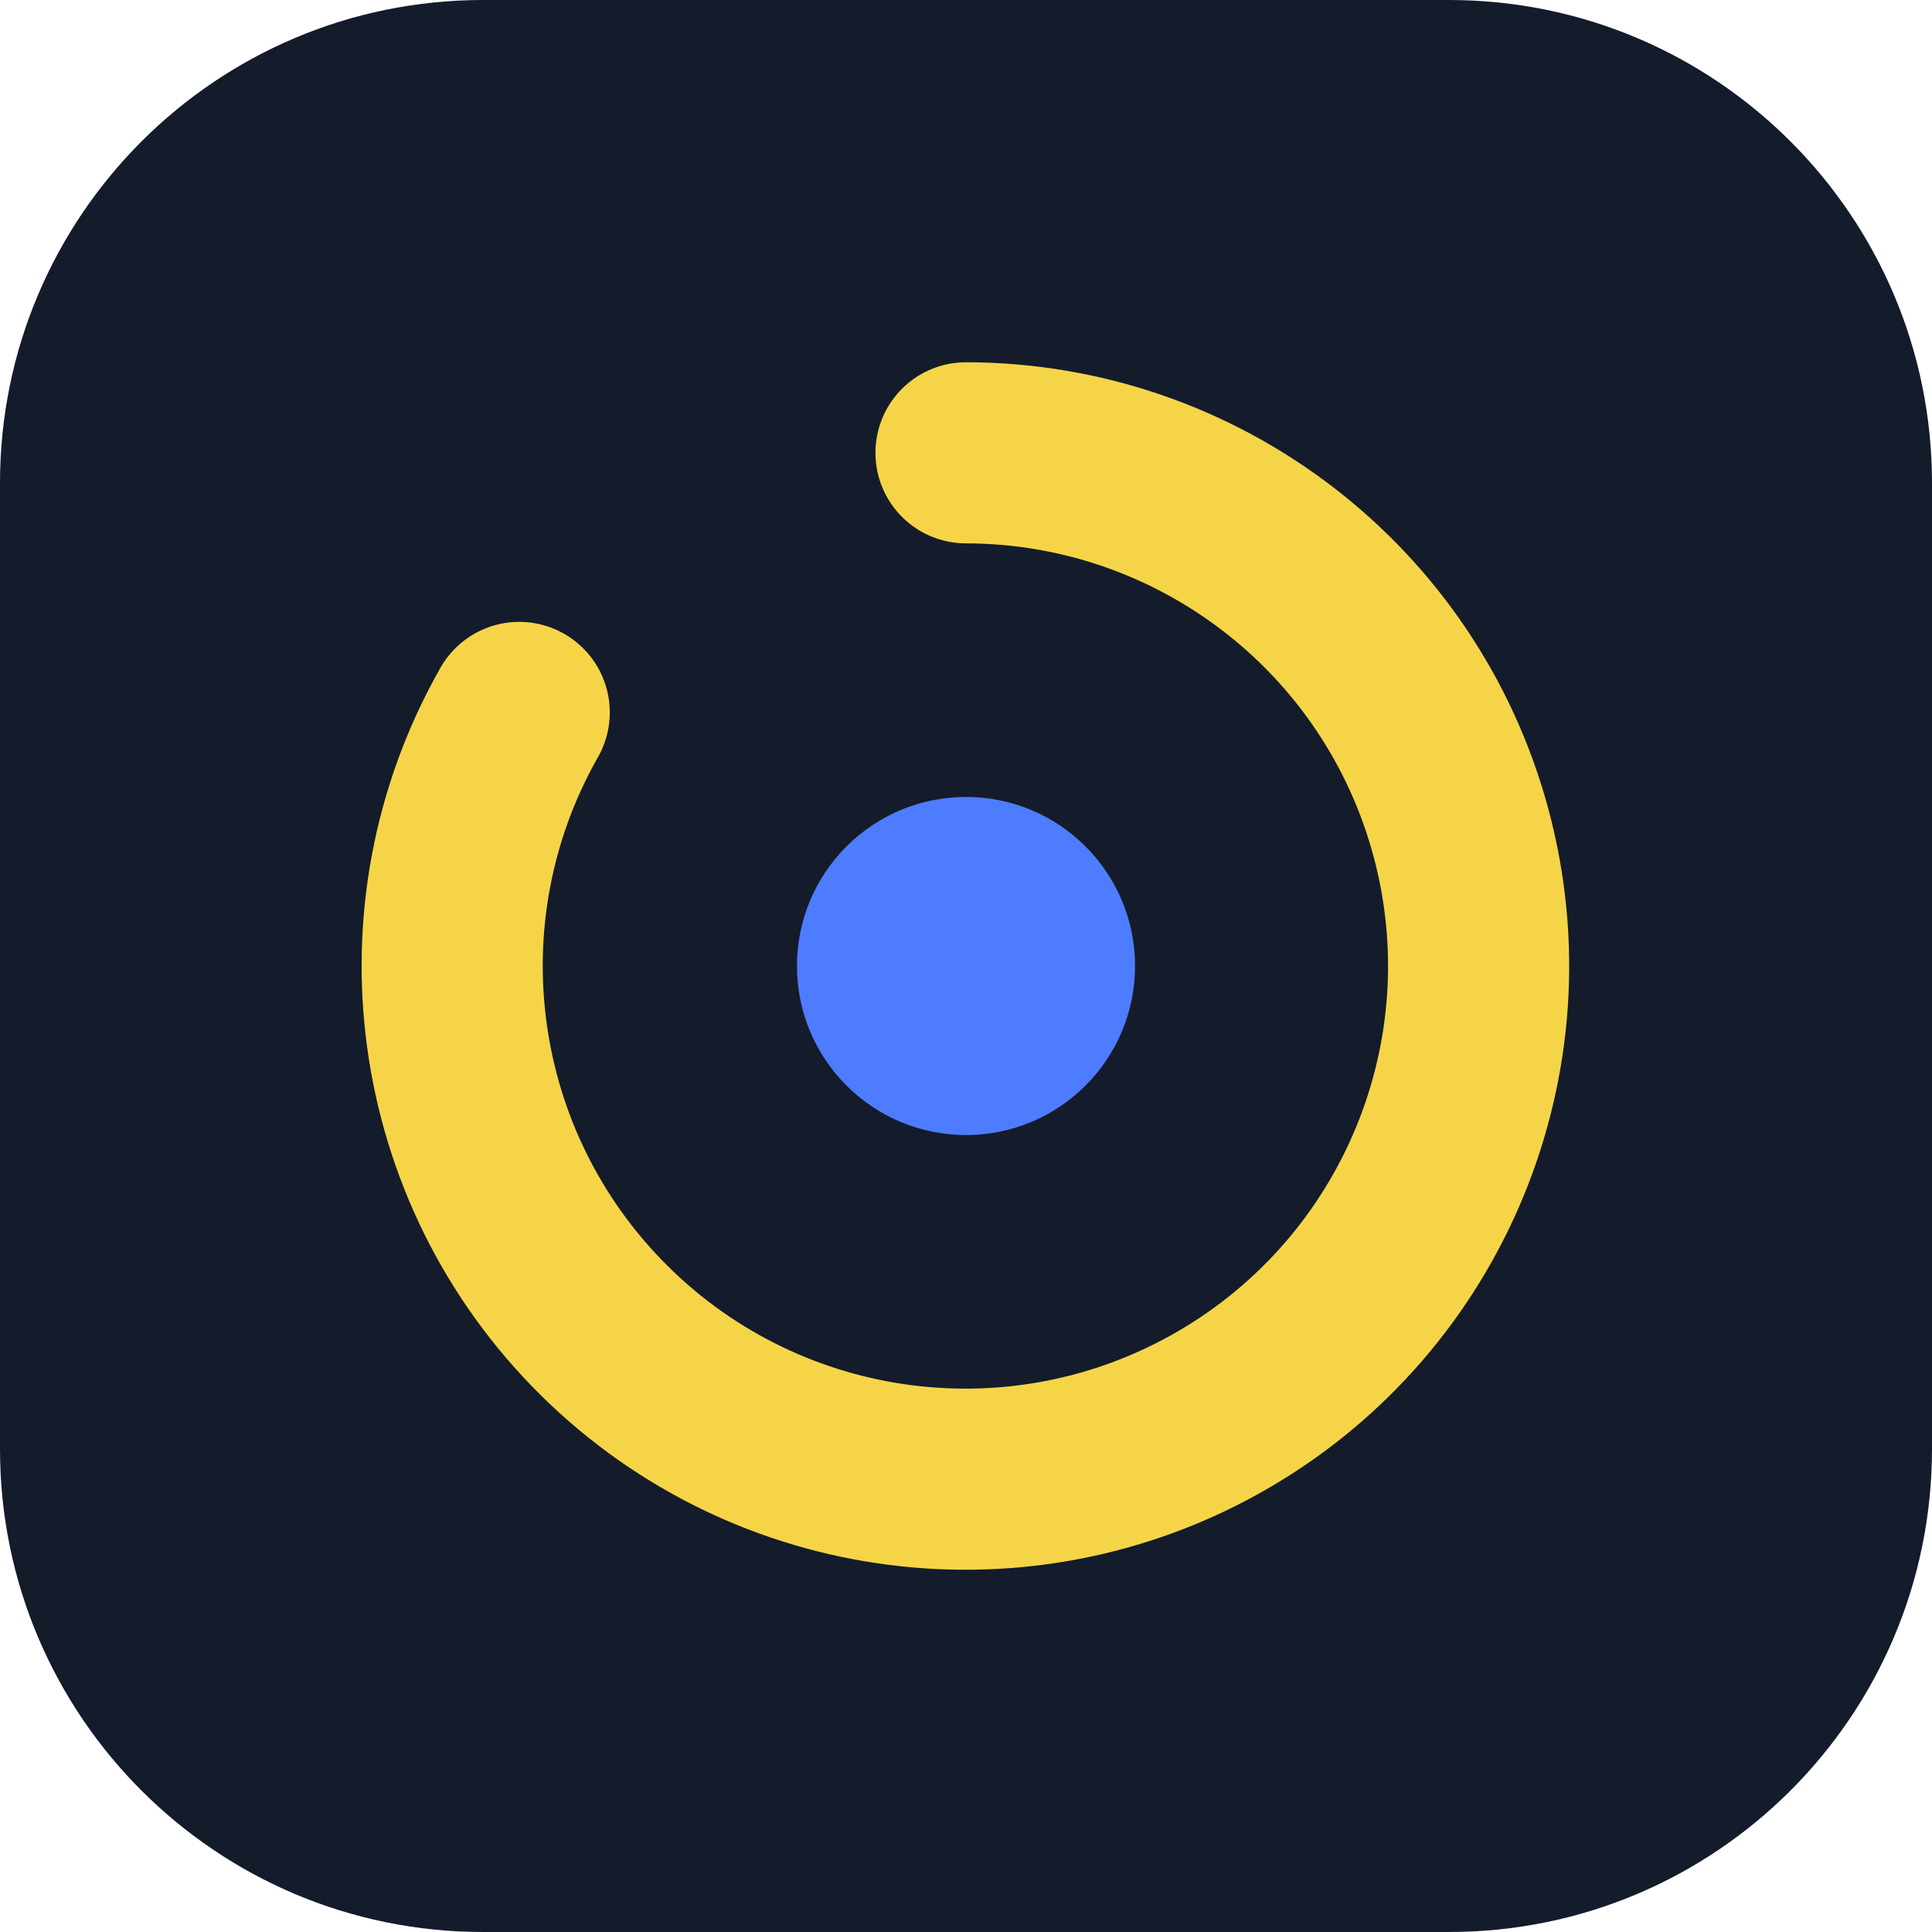
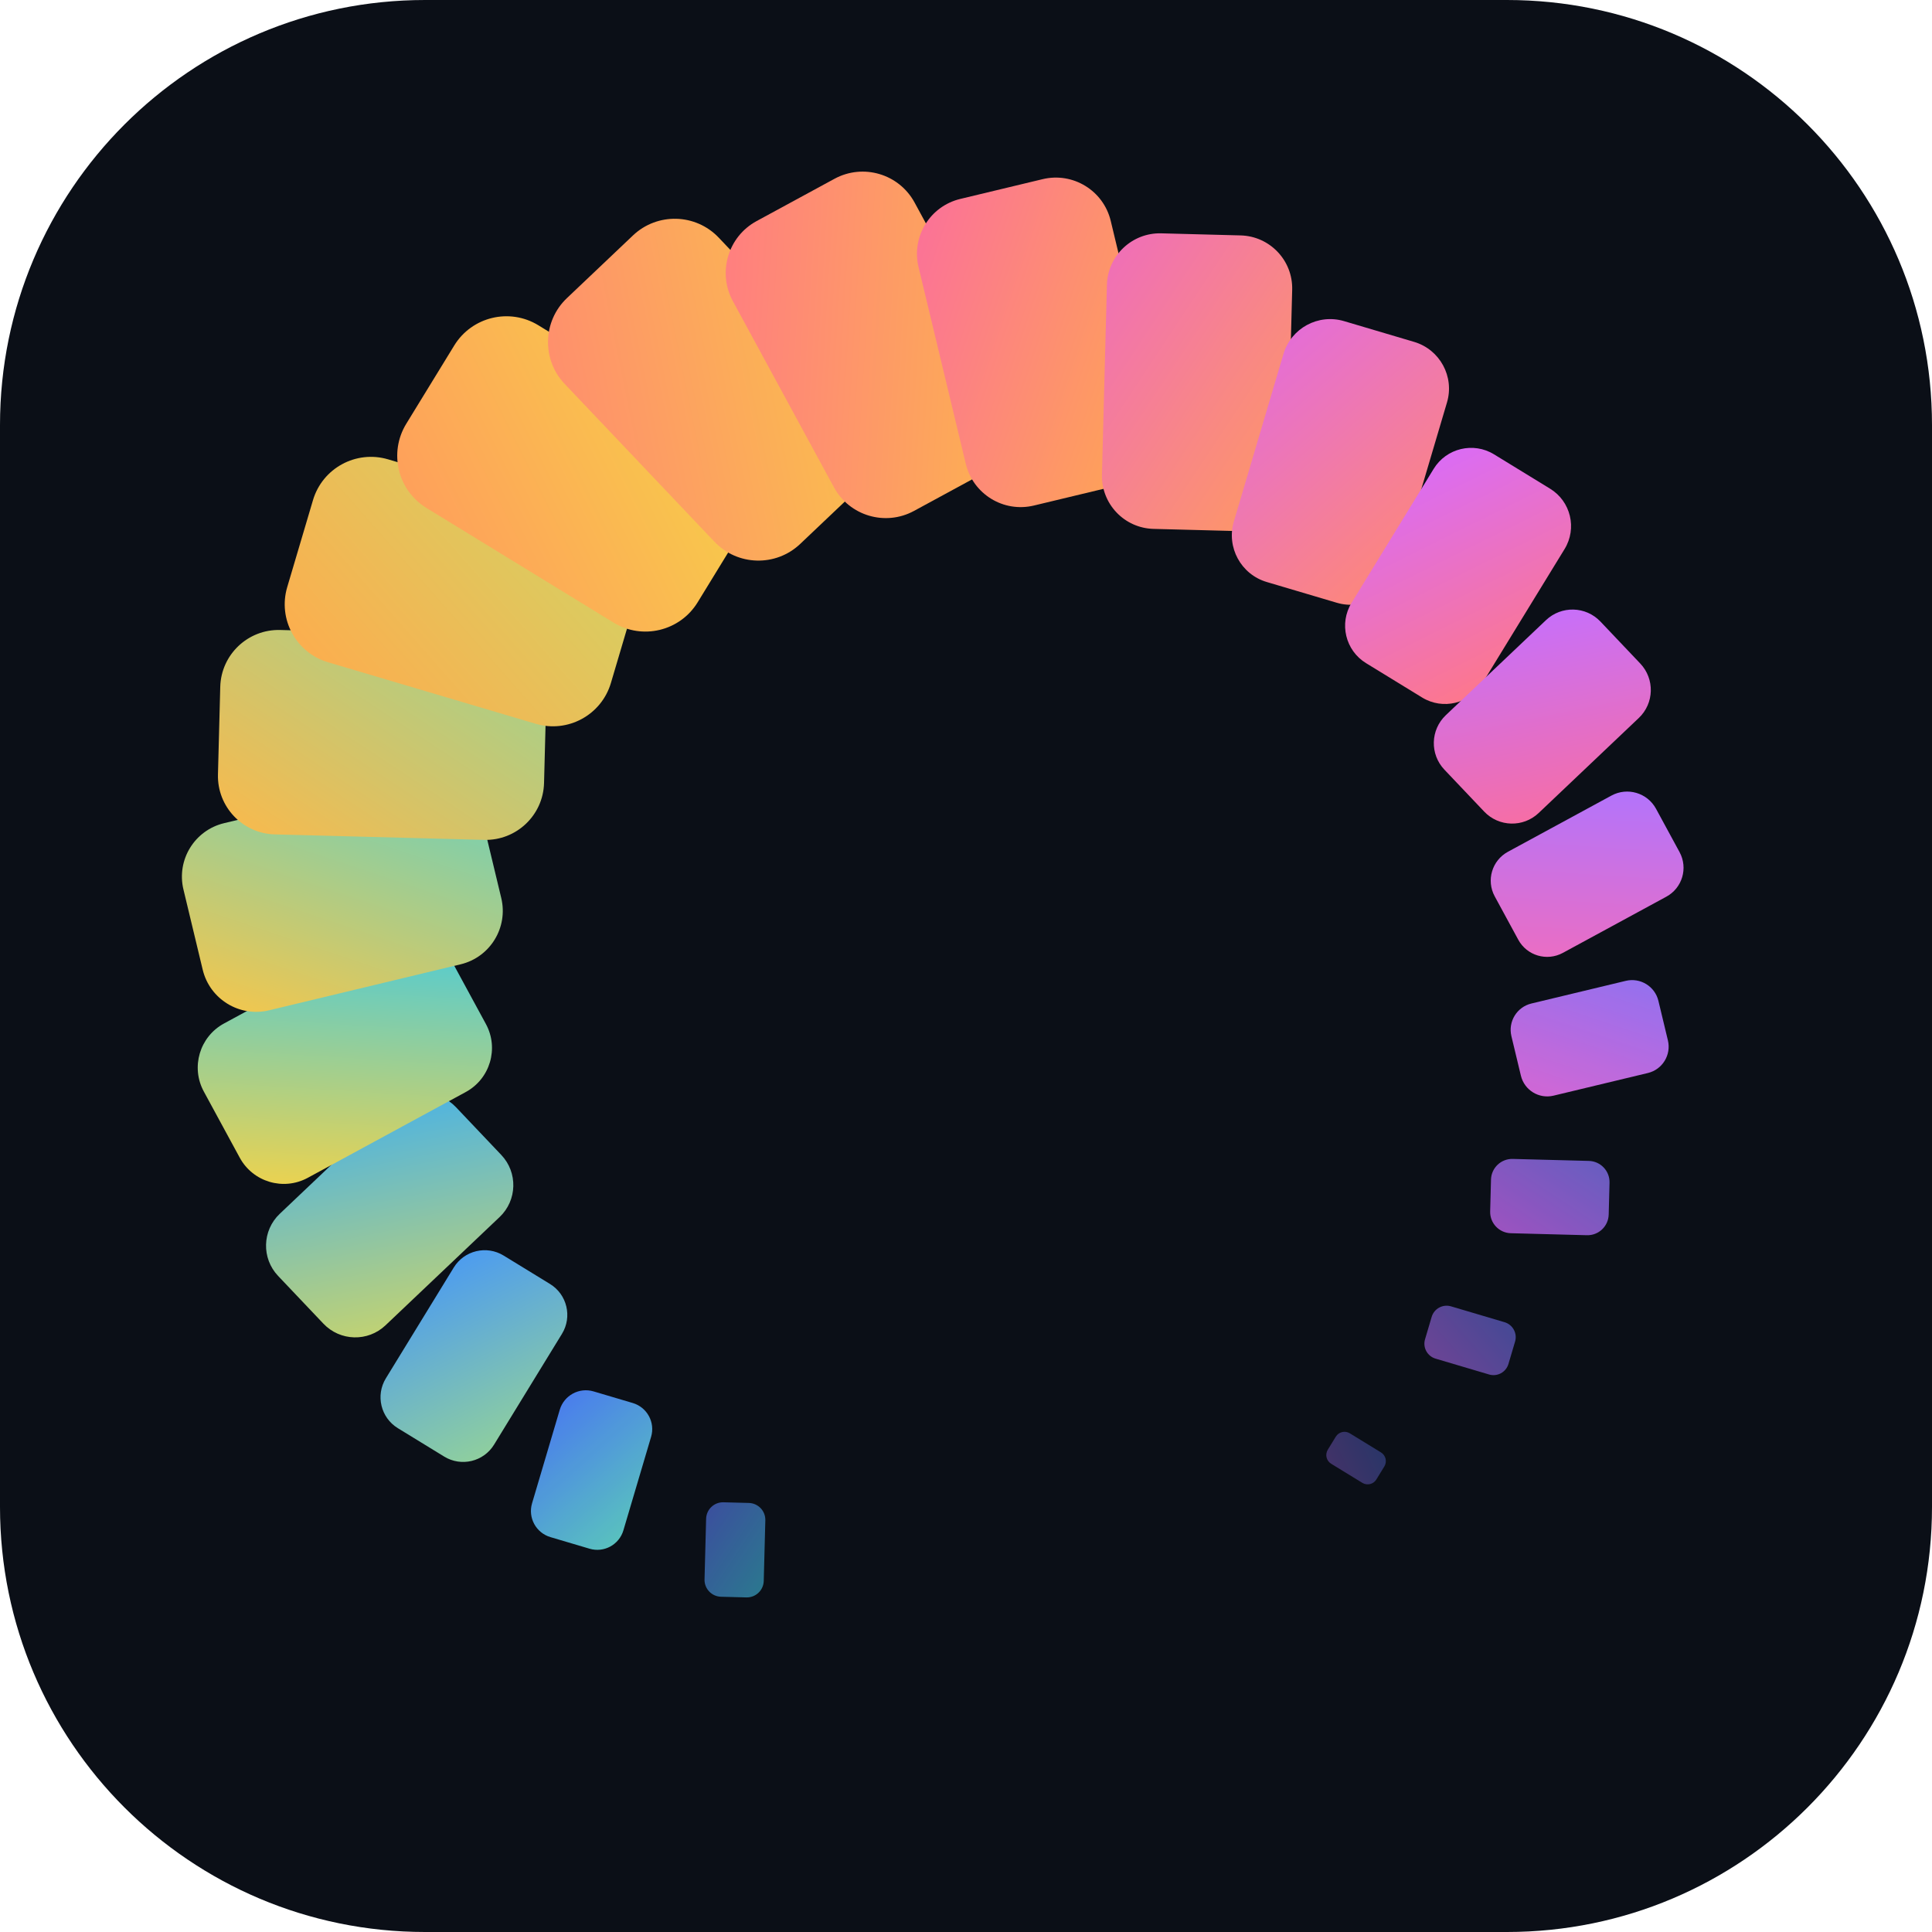
- <svg xmlns="http://www.w3.org/2000/svg" viewBox="0 0 32 32">
-   <rect width="32" height="32" rx="8" fill="#141b2b" />
-   <path d="M16 7.5a8.5 8.5 0 1 1-7.4 4.3" fill="none" stroke="#f5d547" stroke-width="3" stroke-linecap="round" />
-   <circle cx="16" cy="16" r="2.8" fill="#4e7cff" />
+ <svg xmlns="http://www.w3.org/2000/svg" viewBox="0 0 100 100">
+   <defs>
+     <linearGradient id="g0" x1="0" y1="0" x2="1" y2="1">
+       <stop offset="0" stop-color="#5e7cff" />
+       <stop offset="1" stop-color="#41c6e4" />
+     </linearGradient>
+     <linearGradient id="g1" x1="0" y1="0" x2="1" y2="1">
+       <stop offset="0" stop-color="#4d80fd" />
+       <stop offset="1" stop-color="#5ed1c6" />
+     </linearGradient>
+     <linearGradient id="g2" x1="0" y1="0" x2="1" y2="1">
+       <stop offset="0" stop-color="#4999f4" />
+       <stop offset="1" stop-color="#93d299" />
+     </linearGradient>
+     <linearGradient id="g3" x1="0" y1="0" x2="1" y2="1">
+       <stop offset="0" stop-color="#44b1eb" />
+       <stop offset="1" stop-color="#c8d46c" />
+     </linearGradient>
+     <linearGradient id="g4" x1="0" y1="0" x2="1" y2="1">
+       <stop offset="0" stop-color="#40cae2" />
+       <stop offset="1" stop-color="#f5d347" />
+     </linearGradient>
+     <linearGradient id="g5" x1="0" y1="0" x2="1" y2="1">
+       <stop offset="0" stop-color="#67d1bf" />
+       <stop offset="1" stop-color="#f8c649" />
+     </linearGradient>
+     <linearGradient id="g6" x1="0" y1="0" x2="1" y2="1">
+       <stop offset="0" stop-color="#9cd392" />
+       <stop offset="1" stop-color="#fbb94b" />
+     </linearGradient>
+     <linearGradient id="g7" x1="0" y1="0" x2="1" y2="1">
+       <stop offset="0" stop-color="#d1d465" />
+       <stop offset="1" stop-color="#feac4d" />
+     </linearGradient>
+     <linearGradient id="g8" x1="0" y1="0" x2="1" y2="1">
+       <stop offset="0" stop-color="#f6d148" />
+       <stop offset="1" stop-color="#ff9d5c" />
+     </linearGradient>
+     <linearGradient id="g9" x1="0" y1="0" x2="1" y2="1">
+       <stop offset="0" stop-color="#f9c449" />
+       <stop offset="1" stop-color="#ff8c6f" />
+     </linearGradient>
+     <linearGradient id="g10" x1="0" y1="0" x2="1" y2="1">
+       <stop offset="0" stop-color="#fcb74b" />
+       <stop offset="1" stop-color="#ff7b83" />
+     </linearGradient>
+     <linearGradient id="g11" x1="0" y1="0" x2="1" y2="1">
+       <stop offset="0" stop-color="#ffaa4d" />
+       <stop offset="1" stop-color="#fb6f9b" />
+     </linearGradient>
+     <linearGradient id="g12" x1="0" y1="0" x2="1" y2="1">
+       <stop offset="0" stop-color="#ff9a5f" />
+       <stop offset="1" stop-color="#ef6dbb" />
+     </linearGradient>
+     <linearGradient id="g13" x1="0" y1="0" x2="1" y2="1">
+       <stop offset="0" stop-color="#ff8973" />
+       <stop offset="1" stop-color="#e36cdb" />
+     </linearGradient>
+     <linearGradient id="g14" x1="0" y1="0" x2="1" y2="1">
+       <stop offset="0" stop-color="#ff7886" />
+       <stop offset="1" stop-color="#d86bfb" />
+     </linearGradient>
+     <linearGradient id="g15" x1="0" y1="0" x2="1" y2="1">
+       <stop offset="0" stop-color="#f96ea0" />
+       <stop offset="1" stop-color="#c46fff" />
+     </linearGradient>
+     <linearGradient id="g16" x1="0" y1="0" x2="1" y2="1">
+       <stop offset="0" stop-color="#ee6dc0" />
+       <stop offset="1" stop-color="#af74ff" />
+     </linearGradient>
+     <linearGradient id="g17" x1="0" y1="0" x2="1" y2="1">
+       <stop offset="0" stop-color="#e26ce0" />
+       <stop offset="1" stop-color="#9a78ff" />
+     </linearGradient>
+     <linearGradient id="g18" x1="0" y1="0" x2="1" y2="1">
+       <stop offset="0" stop-color="#d56bff" />
+       <stop offset="1" stop-color="#877bff" />
+     </linearGradient>
+     <linearGradient id="g19" x1="0" y1="0" x2="1" y2="1">
+       <stop offset="0" stop-color="#c170ff" />
+       <stop offset="1" stop-color="#747bff" />
+     </linearGradient>
+     <linearGradient id="g20" x1="0" y1="0" x2="1" y2="1">
+       <stop offset="0" stop-color="#ac74ff" />
+       <stop offset="1" stop-color="#617cff" />
+     </linearGradient>
+   </defs>
+   <rect width="100" height="100" rx="22" fill="#0b0f17" />
+   <rect x="-4.2" y="-6.7" width="8.4" height="13.4" rx="2.4" fill="url(#g0)" opacity="0.58" transform="translate(38.04 80.22) rotate(1.5) scale(0.365)" />
+   <rect x="-4.2" y="-6.7" width="8.4" height="13.4" rx="2.4" fill="url(#g1)" opacity="0.94" transform="translate(30.62 76.09) rotate(16.5) scale(0.587)" />
+   <rect x="-4.2" y="-6.7" width="8.4" height="13.4" rx="2.4" fill="url(#g2)" opacity="1.00" transform="translate(24.53 70.19) rotate(31.5) scale(0.782)" />
+   <rect x="-4.2" y="-6.7" width="8.4" height="13.4" rx="2.4" fill="url(#g3)" opacity="1.00" transform="translate(20.17 62.91) rotate(46.5) scale(0.947)" />
+   <rect x="-4.2" y="-6.7" width="8.4" height="13.4" rx="2.4" fill="url(#g4)" opacity="1.00" transform="translate(17.85 54.75) rotate(61.5) scale(1.082)" />
+   <rect x="-4.2" y="-6.7" width="8.4" height="13.4" rx="2.4" fill="url(#g5)" opacity="1.00" transform="translate(17.72 46.26) rotate(76.5) scale(1.186)" />
+   <rect x="-4.2" y="-6.7" width="8.4" height="13.4" rx="2.4" fill="url(#g6)" opacity="1.00" transform="translate(19.78 38.04) rotate(91.5) scale(1.260)" />
+   <rect x="-4.2" y="-6.7" width="8.4" height="13.4" rx="2.4" fill="url(#g7)" opacity="1.00" transform="translate(23.91 30.62) rotate(106.5) scale(1.304)" />
+   <rect x="-4.2" y="-6.7" width="8.4" height="13.4" rx="2.4" fill="url(#g8)" opacity="1.00" transform="translate(29.81 24.53) rotate(121.5) scale(1.320)" />
+   <rect x="-4.2" y="-6.7" width="8.4" height="13.4" rx="2.4" fill="url(#g9)" opacity="1.00" transform="translate(37.09 20.17) rotate(136.5) scale(1.309)" />
+   <rect x="-4.2" y="-6.7" width="8.4" height="13.4" rx="2.4" fill="url(#g10)" opacity="1.00" transform="translate(45.25 17.85) rotate(151.5) scale(1.274)" />
+   <rect x="-4.2" y="-6.7" width="8.4" height="13.4" rx="2.4" fill="url(#g11)" opacity="1.00" transform="translate(53.74 17.72) rotate(166.5) scale(1.218)" />
+   <rect x="-4.2" y="-6.7" width="8.4" height="13.4" rx="2.4" fill="url(#g12)" opacity="1.00" transform="translate(61.96 19.78) rotate(181.5) scale(1.142)" />
+   <rect x="-4.2" y="-6.7" width="8.4" height="13.4" rx="2.4" fill="url(#g13)" opacity="1.00" transform="translate(69.38 23.91) rotate(196.5) scale(1.051)" />
+   <rect x="-4.2" y="-6.7" width="8.4" height="13.4" rx="2.4" fill="url(#g14)" opacity="1.00" transform="translate(75.47 29.81) rotate(211.5) scale(0.946)" />
+   <rect x="-4.2" y="-6.7" width="8.4" height="13.4" rx="2.4" fill="url(#g15)" opacity="1.00" transform="translate(79.83 37.09) rotate(226.5) scale(0.831)" />
+   <rect x="-4.2" y="-6.7" width="8.4" height="13.4" rx="2.4" fill="url(#g16)" opacity="1.00" transform="translate(82.15 45.25) rotate(241.5) scale(0.709)" />
+   <rect x="-4.2" y="-6.7" width="8.4" height="13.4" rx="2.4" fill="url(#g17)" opacity="0.93" transform="translate(82.28 53.74) rotate(256.5) scale(0.584)" />
+   <rect x="-4.2" y="-6.7" width="8.4" height="13.4" rx="2.4" fill="url(#g18)" opacity="0.73" transform="translate(80.22 61.96) rotate(271.5) scale(0.458)" />
+   <rect x="-4.2" y="-6.7" width="8.4" height="13.4" rx="2.4" fill="url(#g19)" opacity="0.54" transform="translate(76.09 69.38) rotate(286.5) scale(0.336)" />
+   <rect x="-4.2" y="-6.7" width="8.4" height="13.4" rx="2.4" fill="url(#g20)" opacity="0.35" transform="translate(70.19 75.47) rotate(301.5) scale(0.220)" />
</svg>
